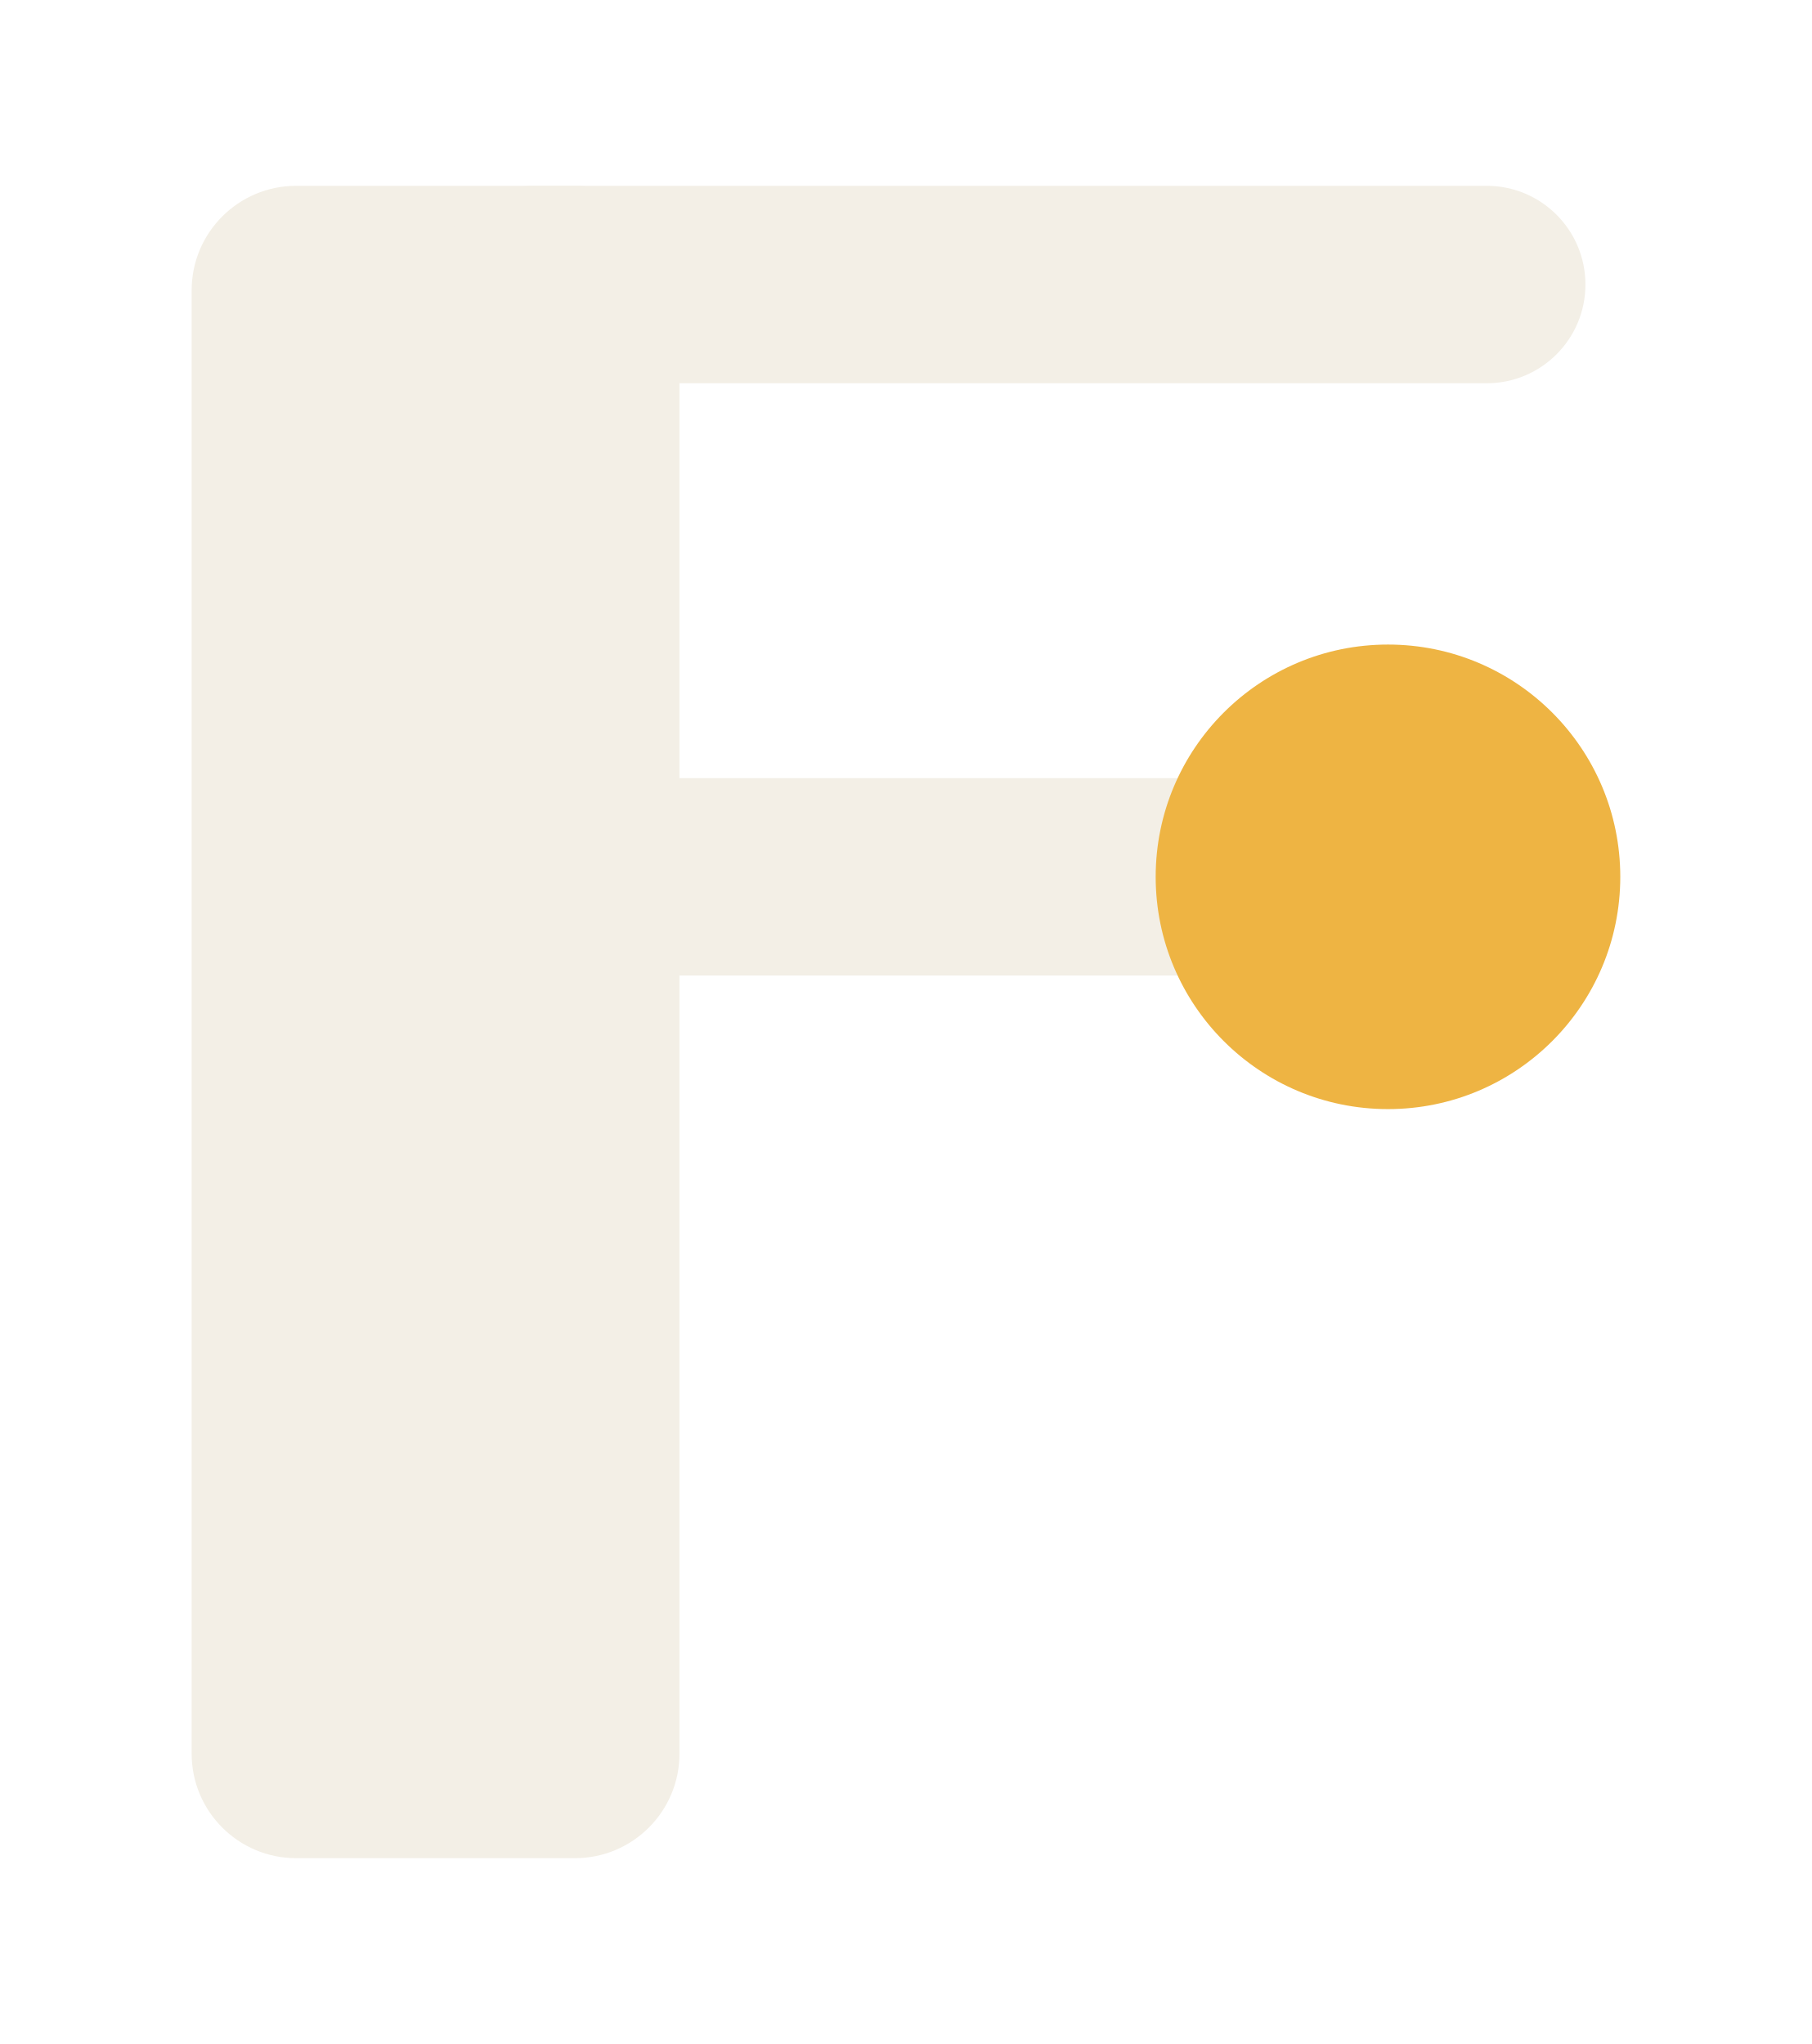
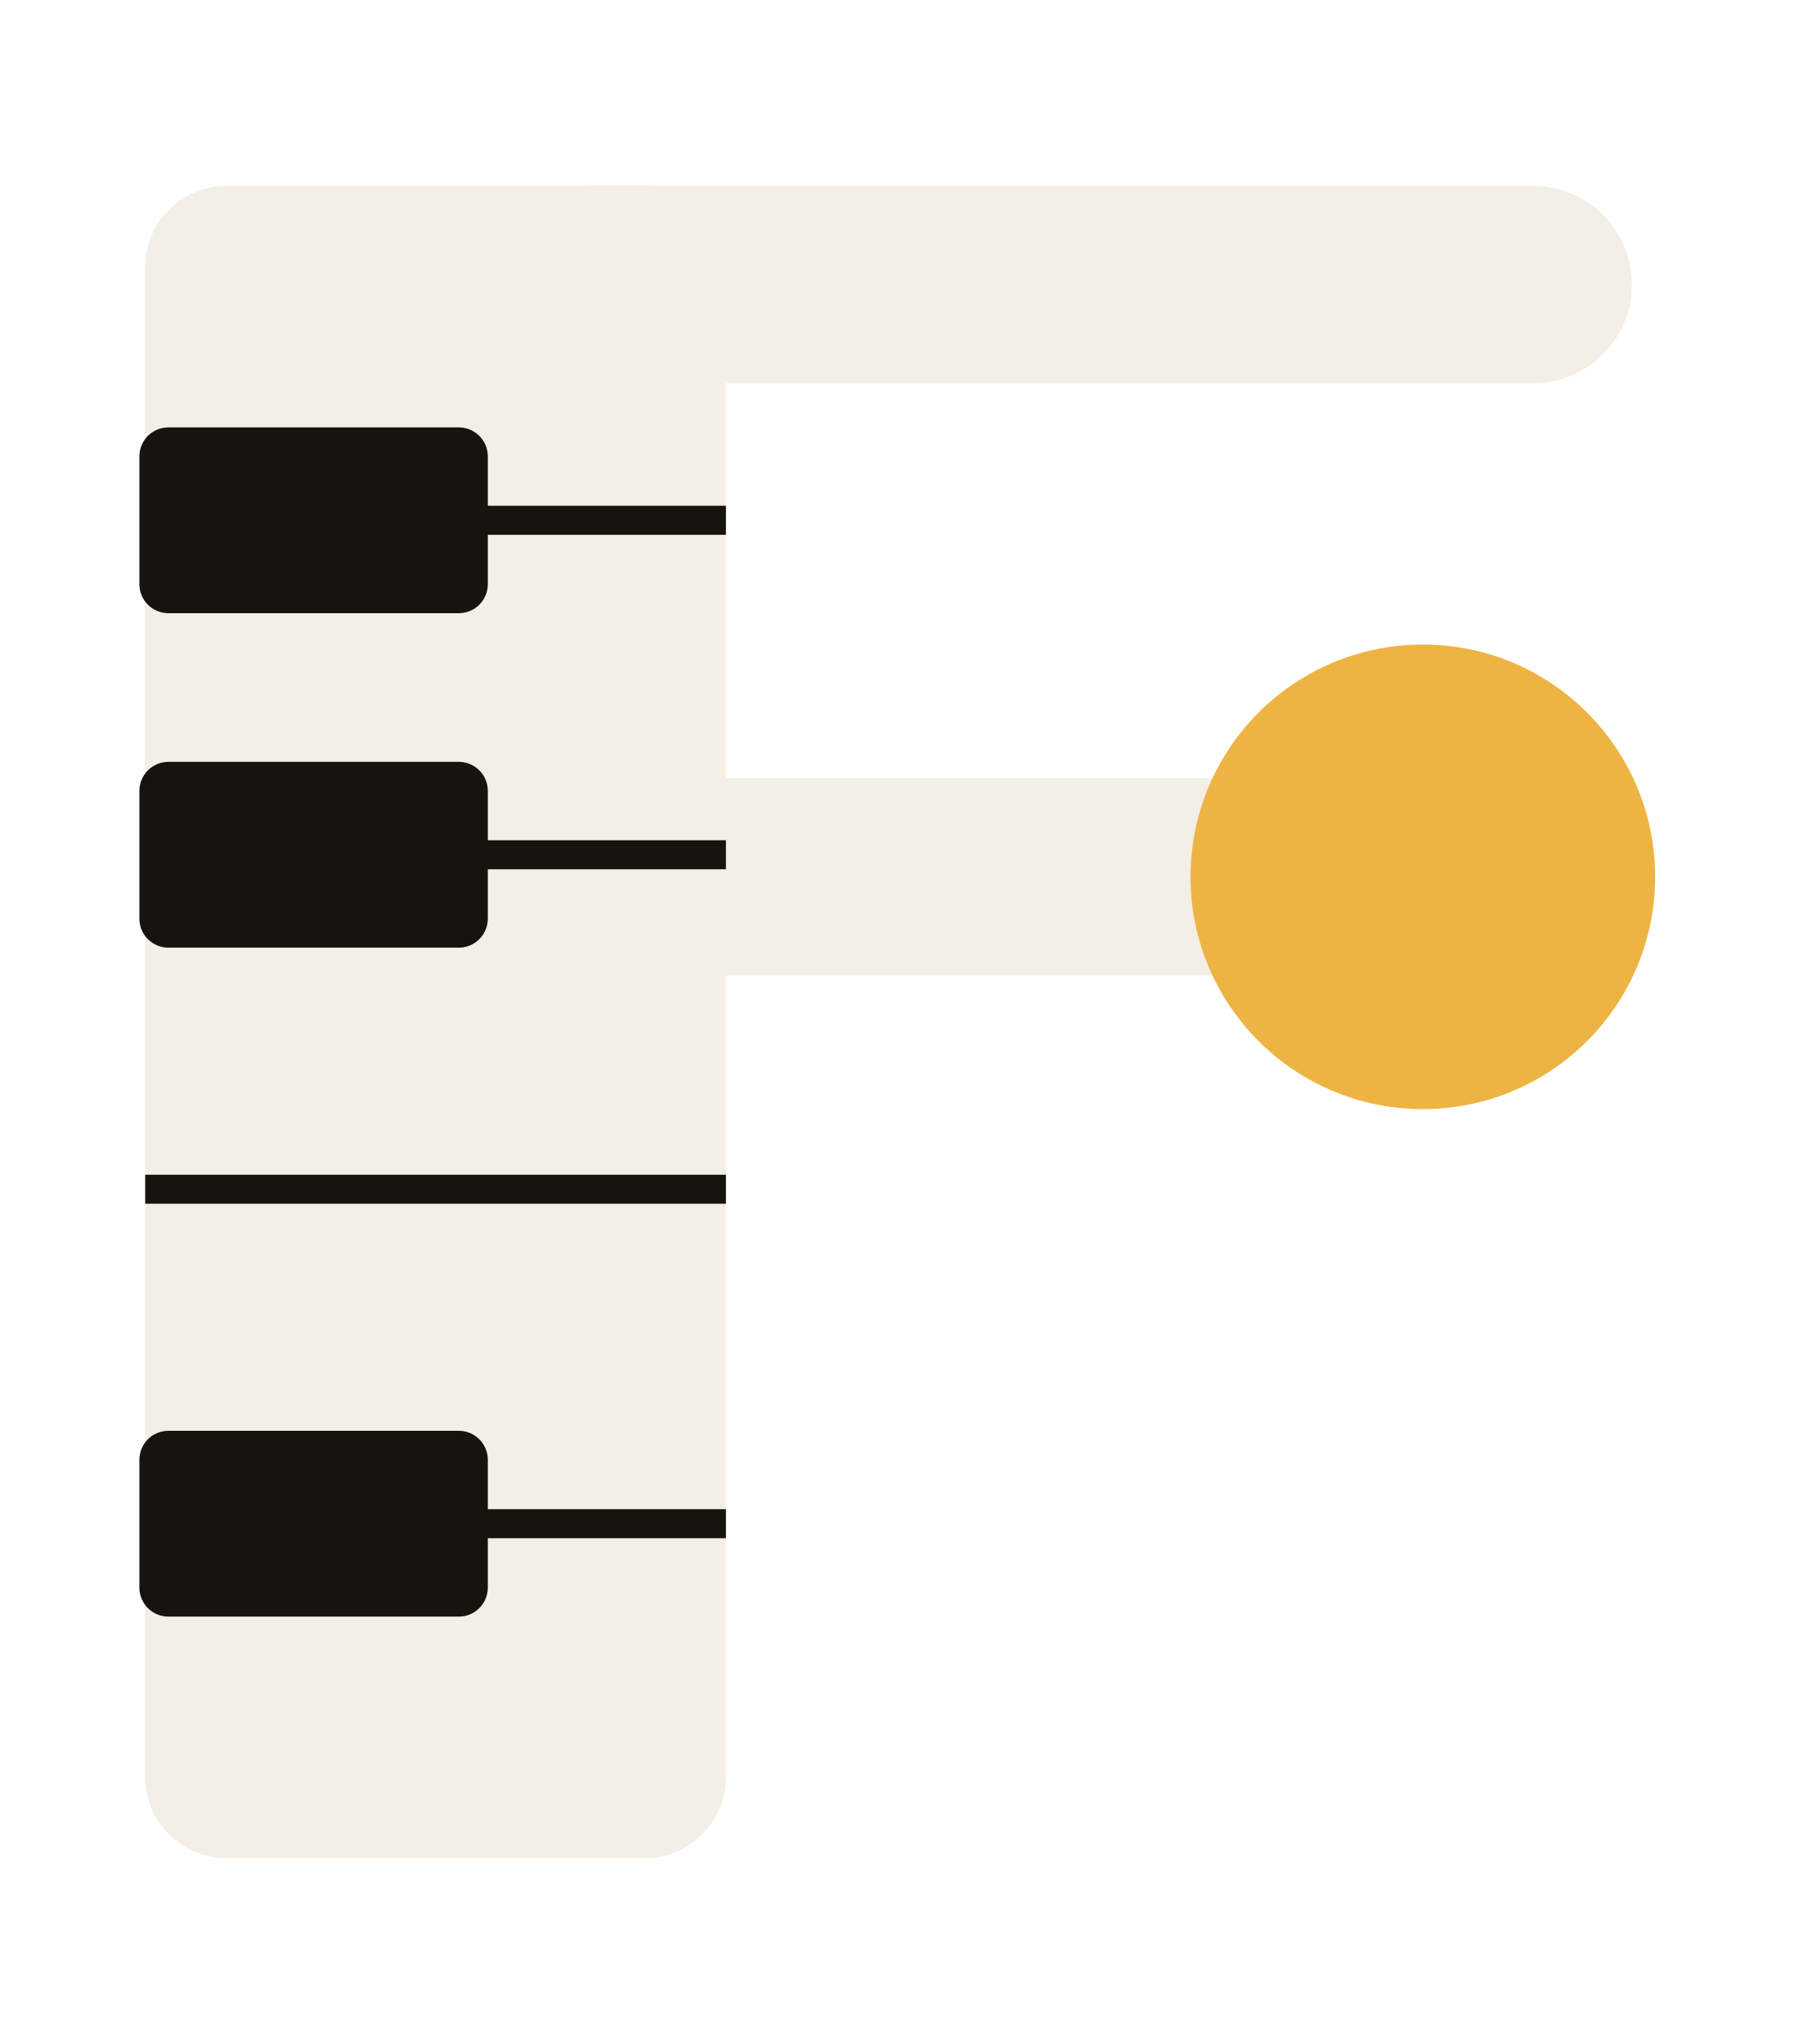
<svg xmlns="http://www.w3.org/2000/svg" viewBox="100 80 312 352">
-   <rect x="133" y="112" width="84" height="288" rx="18" fill="#f3efe6" />
-   <rect x="175" y="112" width="198" height="34" rx="17" fill="#f3efe6" />
-   <rect x="175" y="214" width="150" height="34" rx="17" fill="#f3efe6" />
-   <circle cx="339" cy="231" r="40" fill="#eeb443" />
+   <rect x="125" y="112" width="100" height="288" rx="14" fill="#f3efe6" />
+   <rect x="185" y="112" width="196" height="34" rx="17" fill="#f3efe6" />
+   <rect x="185" y="214" width="150" height="34" rx="17" fill="#f3efe6" />
+   <rect x="125" y="167.1" width="100" height="5" fill="#17140f" />
+   <rect x="125" y="224.7" width="100" height="5" fill="#17140f" />
+   <rect x="125" y="282.3" width="100" height="5" fill="#17140f" />
+   <rect x="125" y="339.9" width="100" height="5" fill="#17140f" />
+   <rect x="124" y="153.6" width="60" height="32" rx="5" fill="#17140f" />
+   <rect x="124" y="211.2" width="60" height="32" rx="5" fill="#17140f" />
+   <rect x="124" y="326.4" width="60" height="32" rx="5" fill="#17140f" />
+   <circle cx="345" cy="231" r="40" fill="#eeb443" />
</svg>
